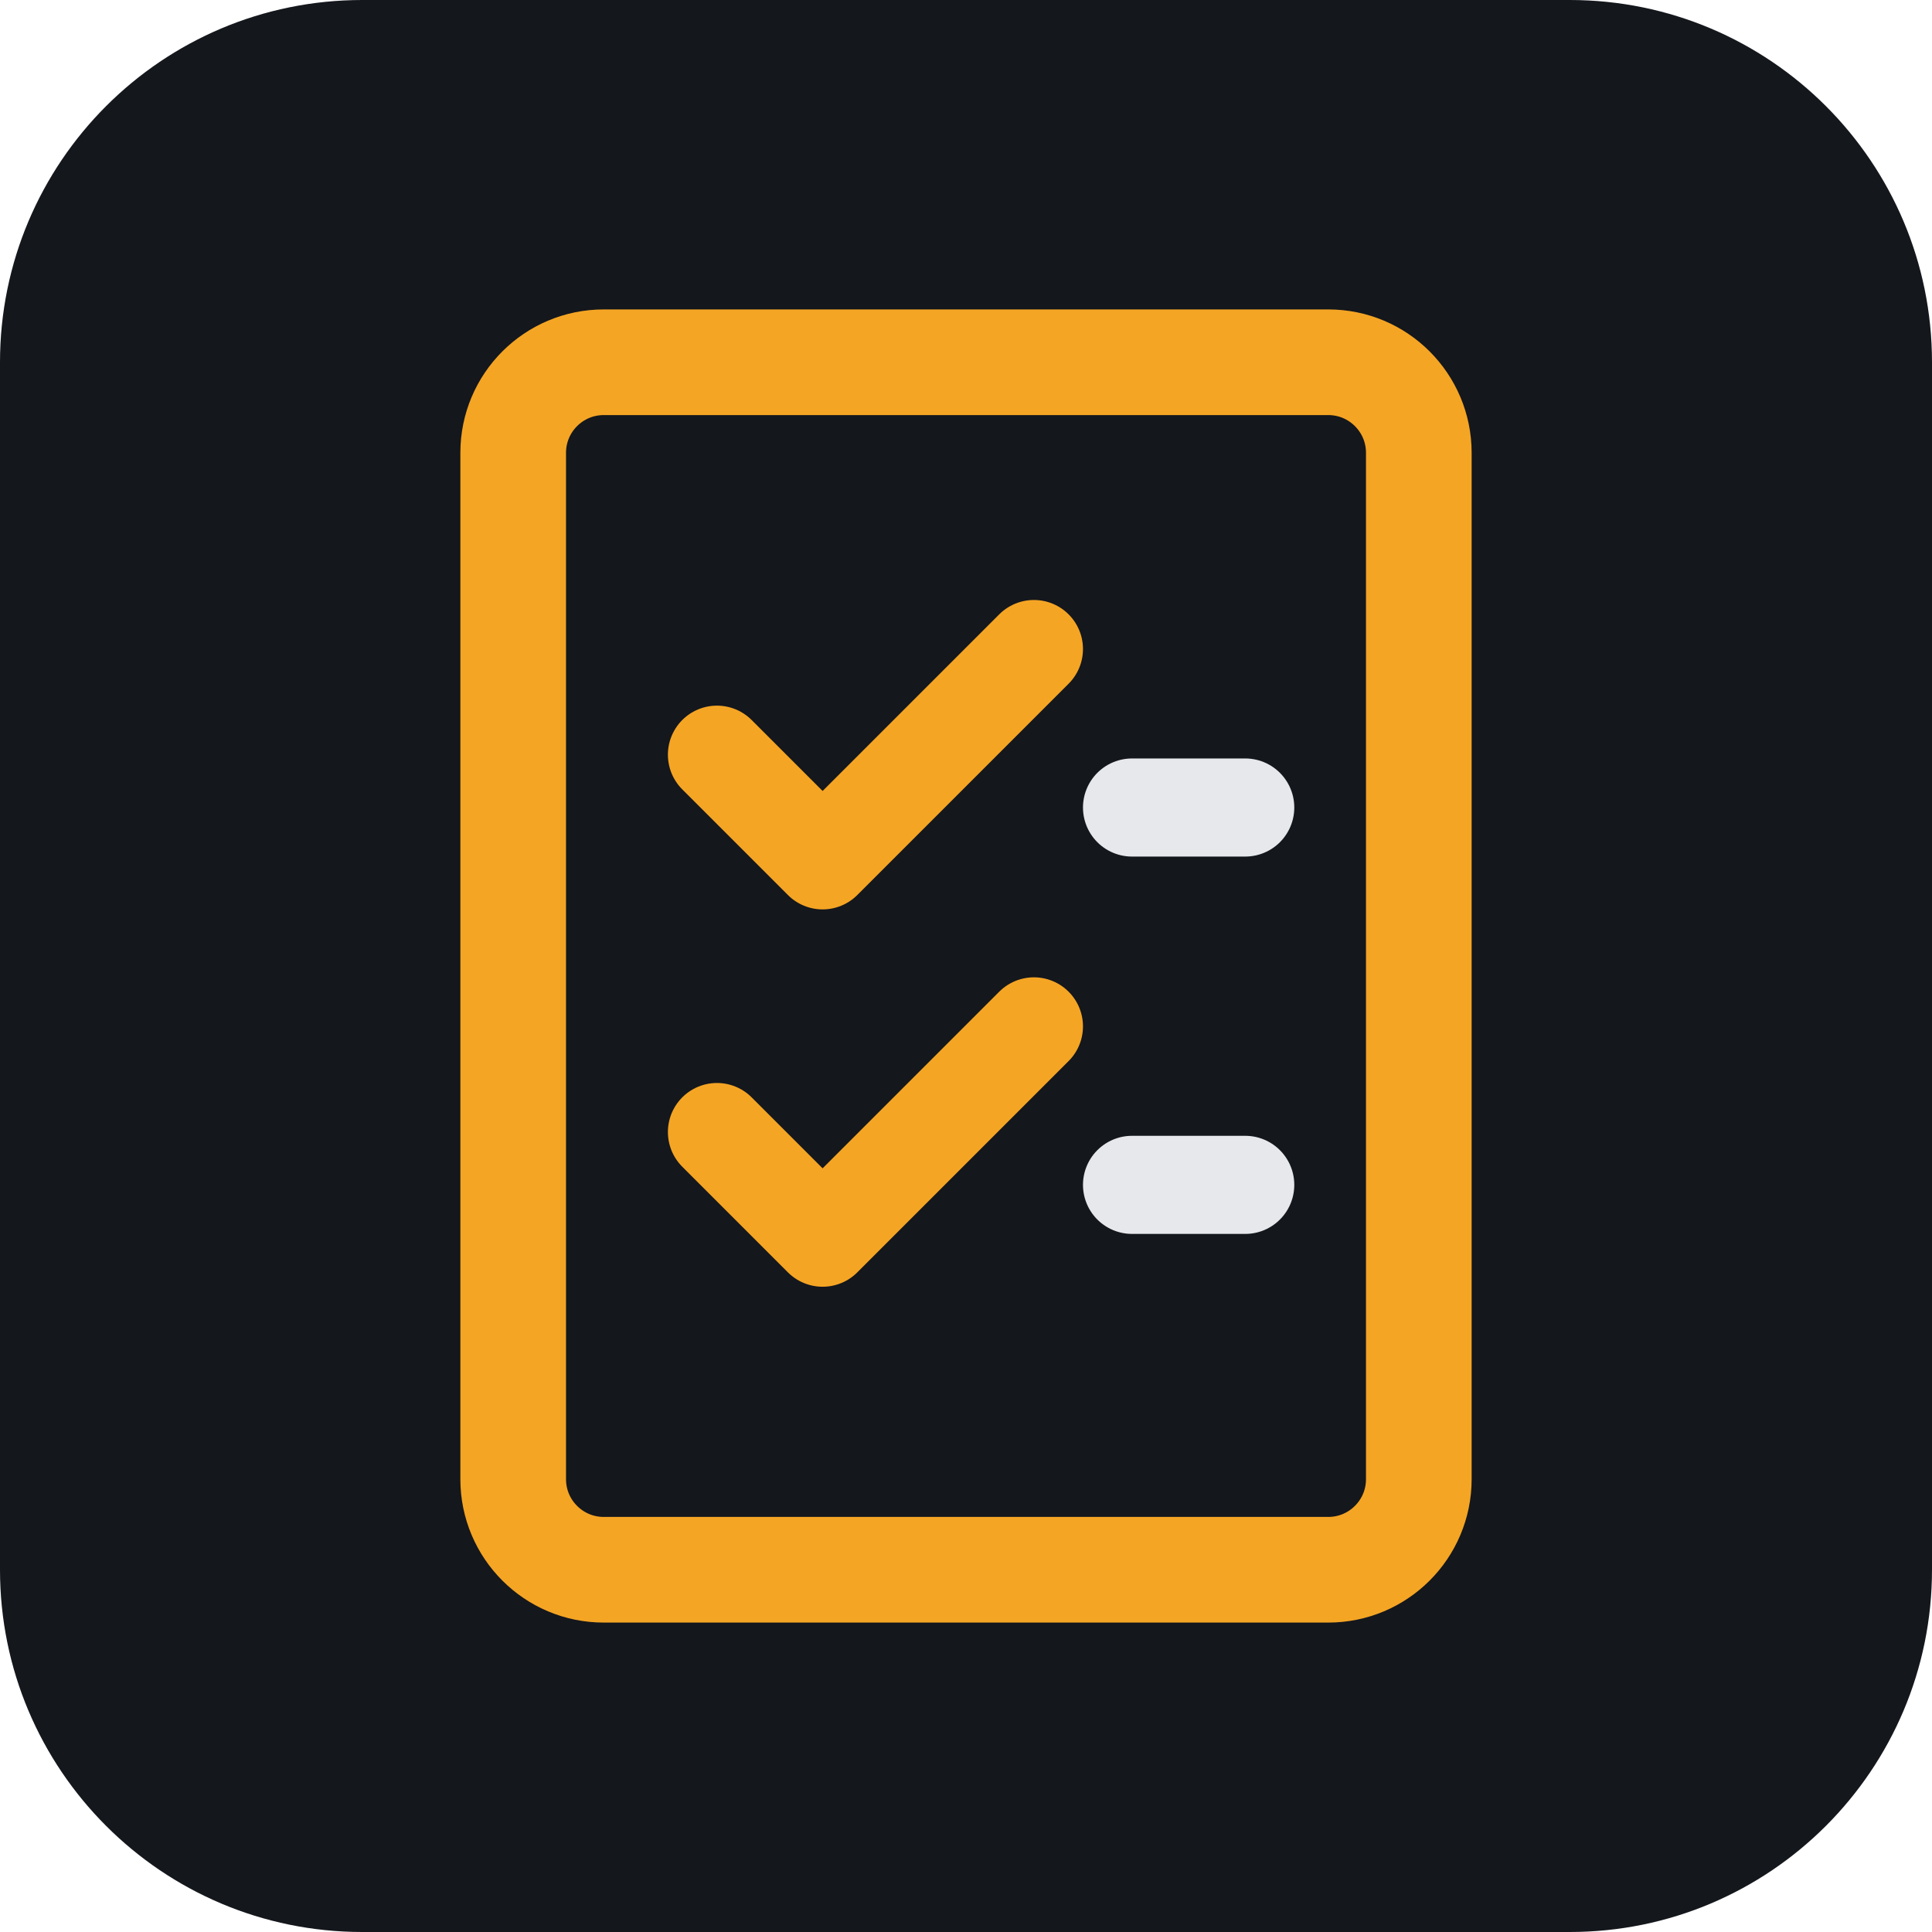
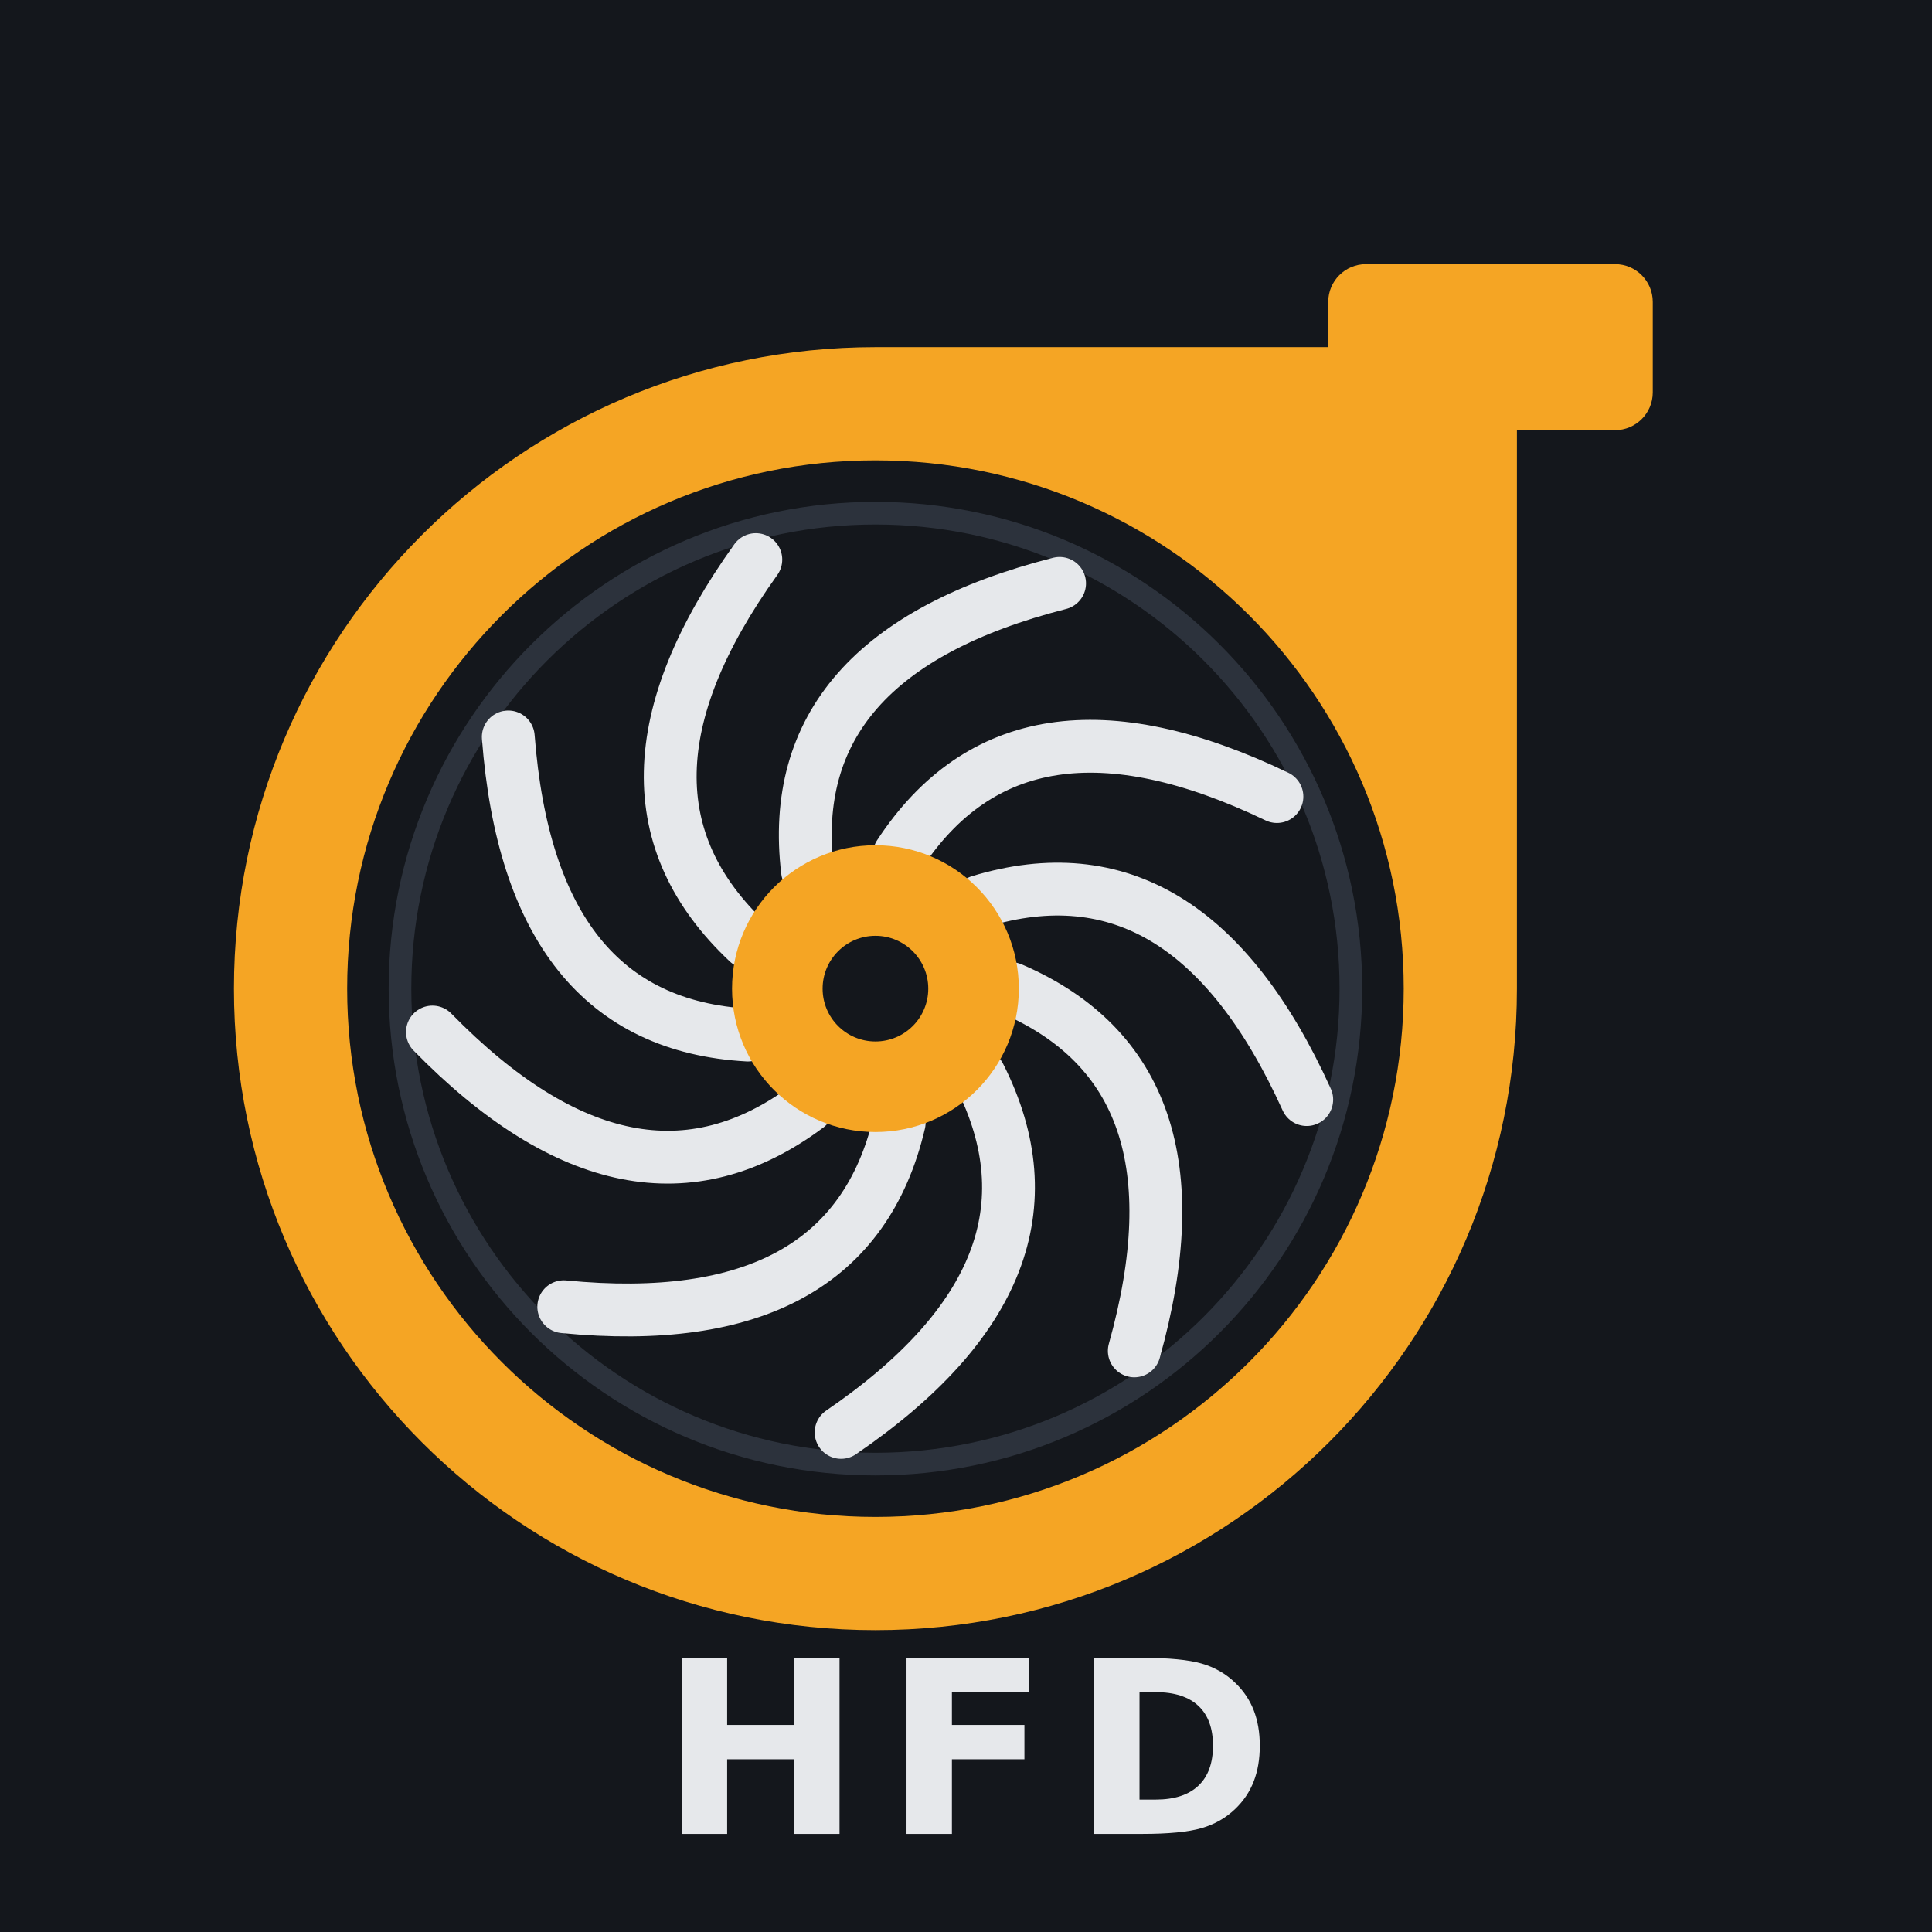
<svg xmlns="http://www.w3.org/2000/svg" viewBox="0 0 512 512">
-   <rect width="512" height="512" rx="96" fill="#14171c" />
-   <rect x="136" y="96" width="240" height="320" rx="24" fill="none" stroke="#f5a524" stroke-width="28" />
-   <path d="M190 200l28 28 56-56M190 300l28 28 56-56" fill="none" stroke="#f5a524" stroke-width="26" stroke-linecap="round" stroke-linejoin="round" />
-   <path d="M300 214h30M300 314h30" stroke="#e6e8eb" stroke-width="26" stroke-linecap="round" />
+   <rect width="512" height="512" fill="#14171c" />
+   <path d="M232 92 A170 170 0 1 0 402 262 L402 92 Z" fill="#f5a524" />
+   <rect x="352" y="70" width="86" height="44" rx="10" fill="#f5a524" />
+   <circle cx="232" cy="262" r="140" fill="#14171c" />
+   <circle cx="232" cy="262" r="126" fill="none" stroke="#2c323c" stroke-width="6" />
+   <g fill="none" stroke="#e6e8eb" stroke-width="14" stroke-linecap="round" stroke-linejoin="round">
+     <path d="M268.0 262.0 Q321.1 284.8 300.6 358.0" />
+     <path d="M259.6 285.1 Q285.7 336.7 222.9 379.6" />
+     <path d="M238.3 297.5 Q225.1 353.7 149.4 346.3" />
+     <path d="M214.0 293.2 Q167.7 327.8 114.6 273.5" />
+     <path d="M198.2 274.3 Q140.5 271.1 134.7 195.3" />
+     <path d="M198.2 249.7 Q156.0 210.1 200.3 148.3" />
+     <path d="M214.0 230.8 Q207.1 173.4 280.8 154.6" />
+     <path d="M238.3 226.5 Q269.9 178.2 338.4 211.1" />
+     <path d="M259.6 238.9 Q314.9 222.1 346.3 291.4" />
+   </g>
+   <circle cx="232" cy="262" r="38" fill="#f5a524" />
+   <circle cx="232" cy="262" r="14" fill="#14171c" />
+   <text x="256" y="486" text-anchor="middle" font-family="DejaVu Sans, Arial, sans-serif" font-weight="800" font-size="64" letter-spacing="6" fill="#e6e8eb">HFD</text>
</svg>
